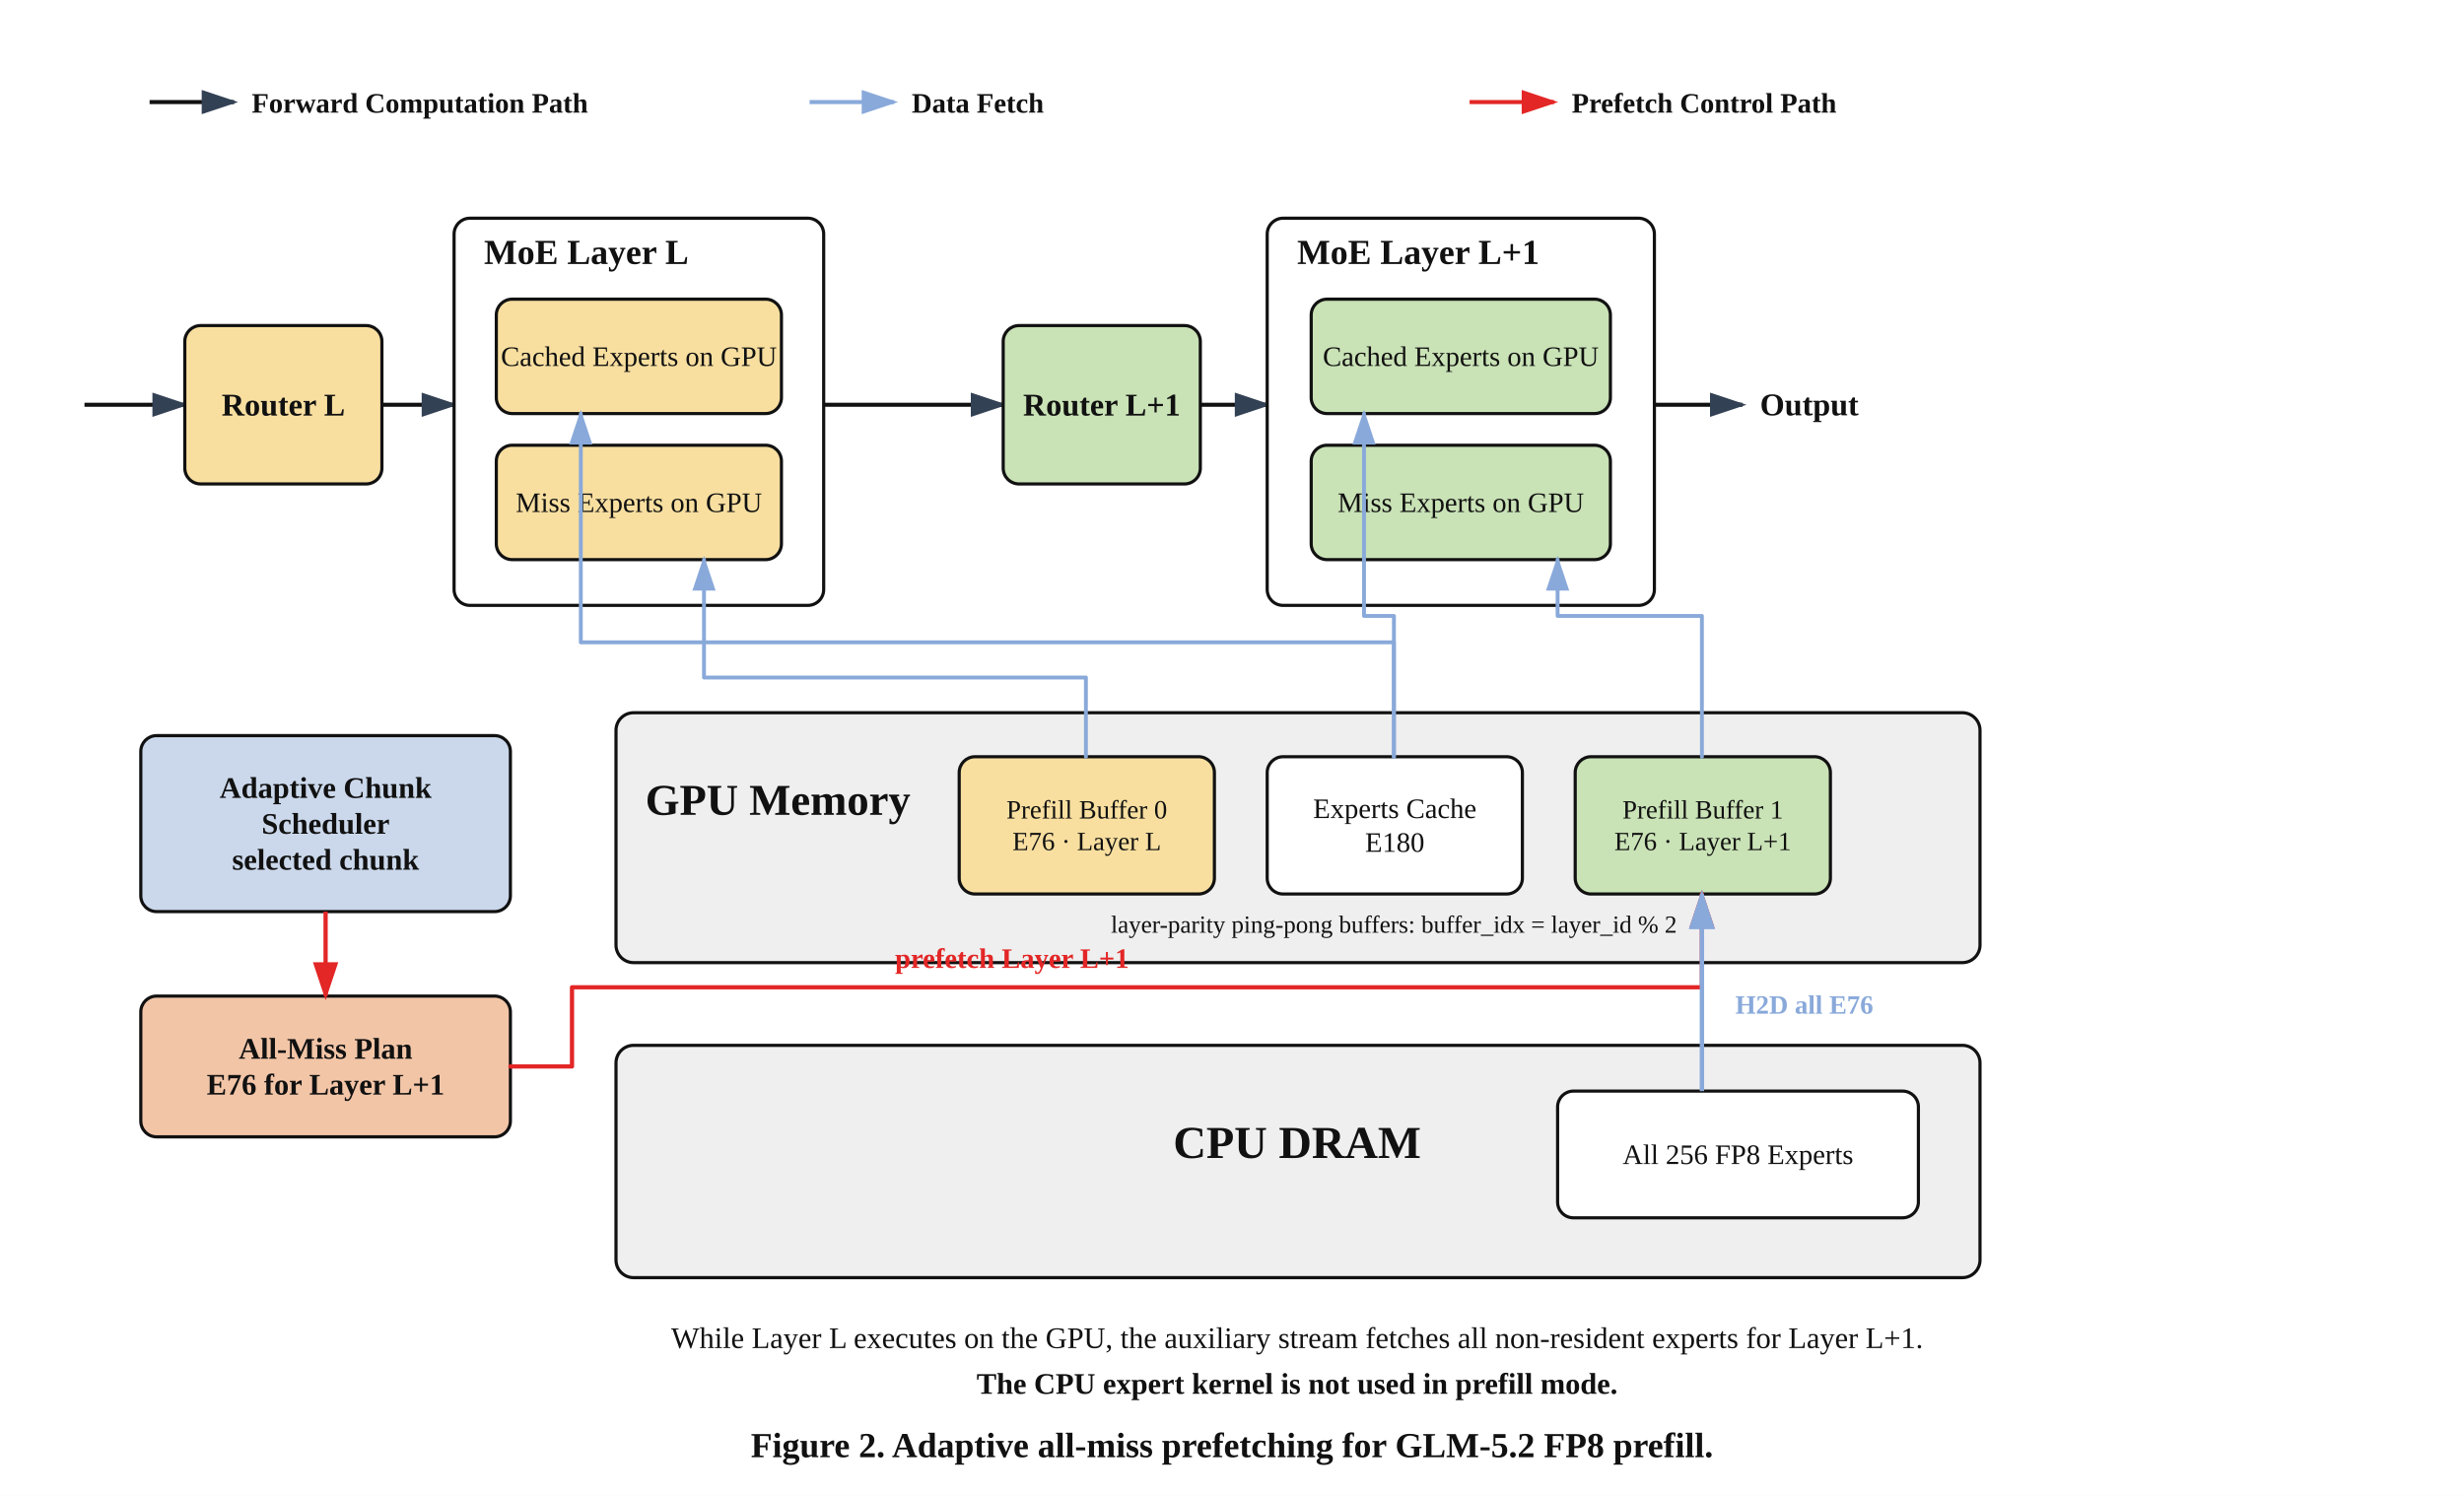
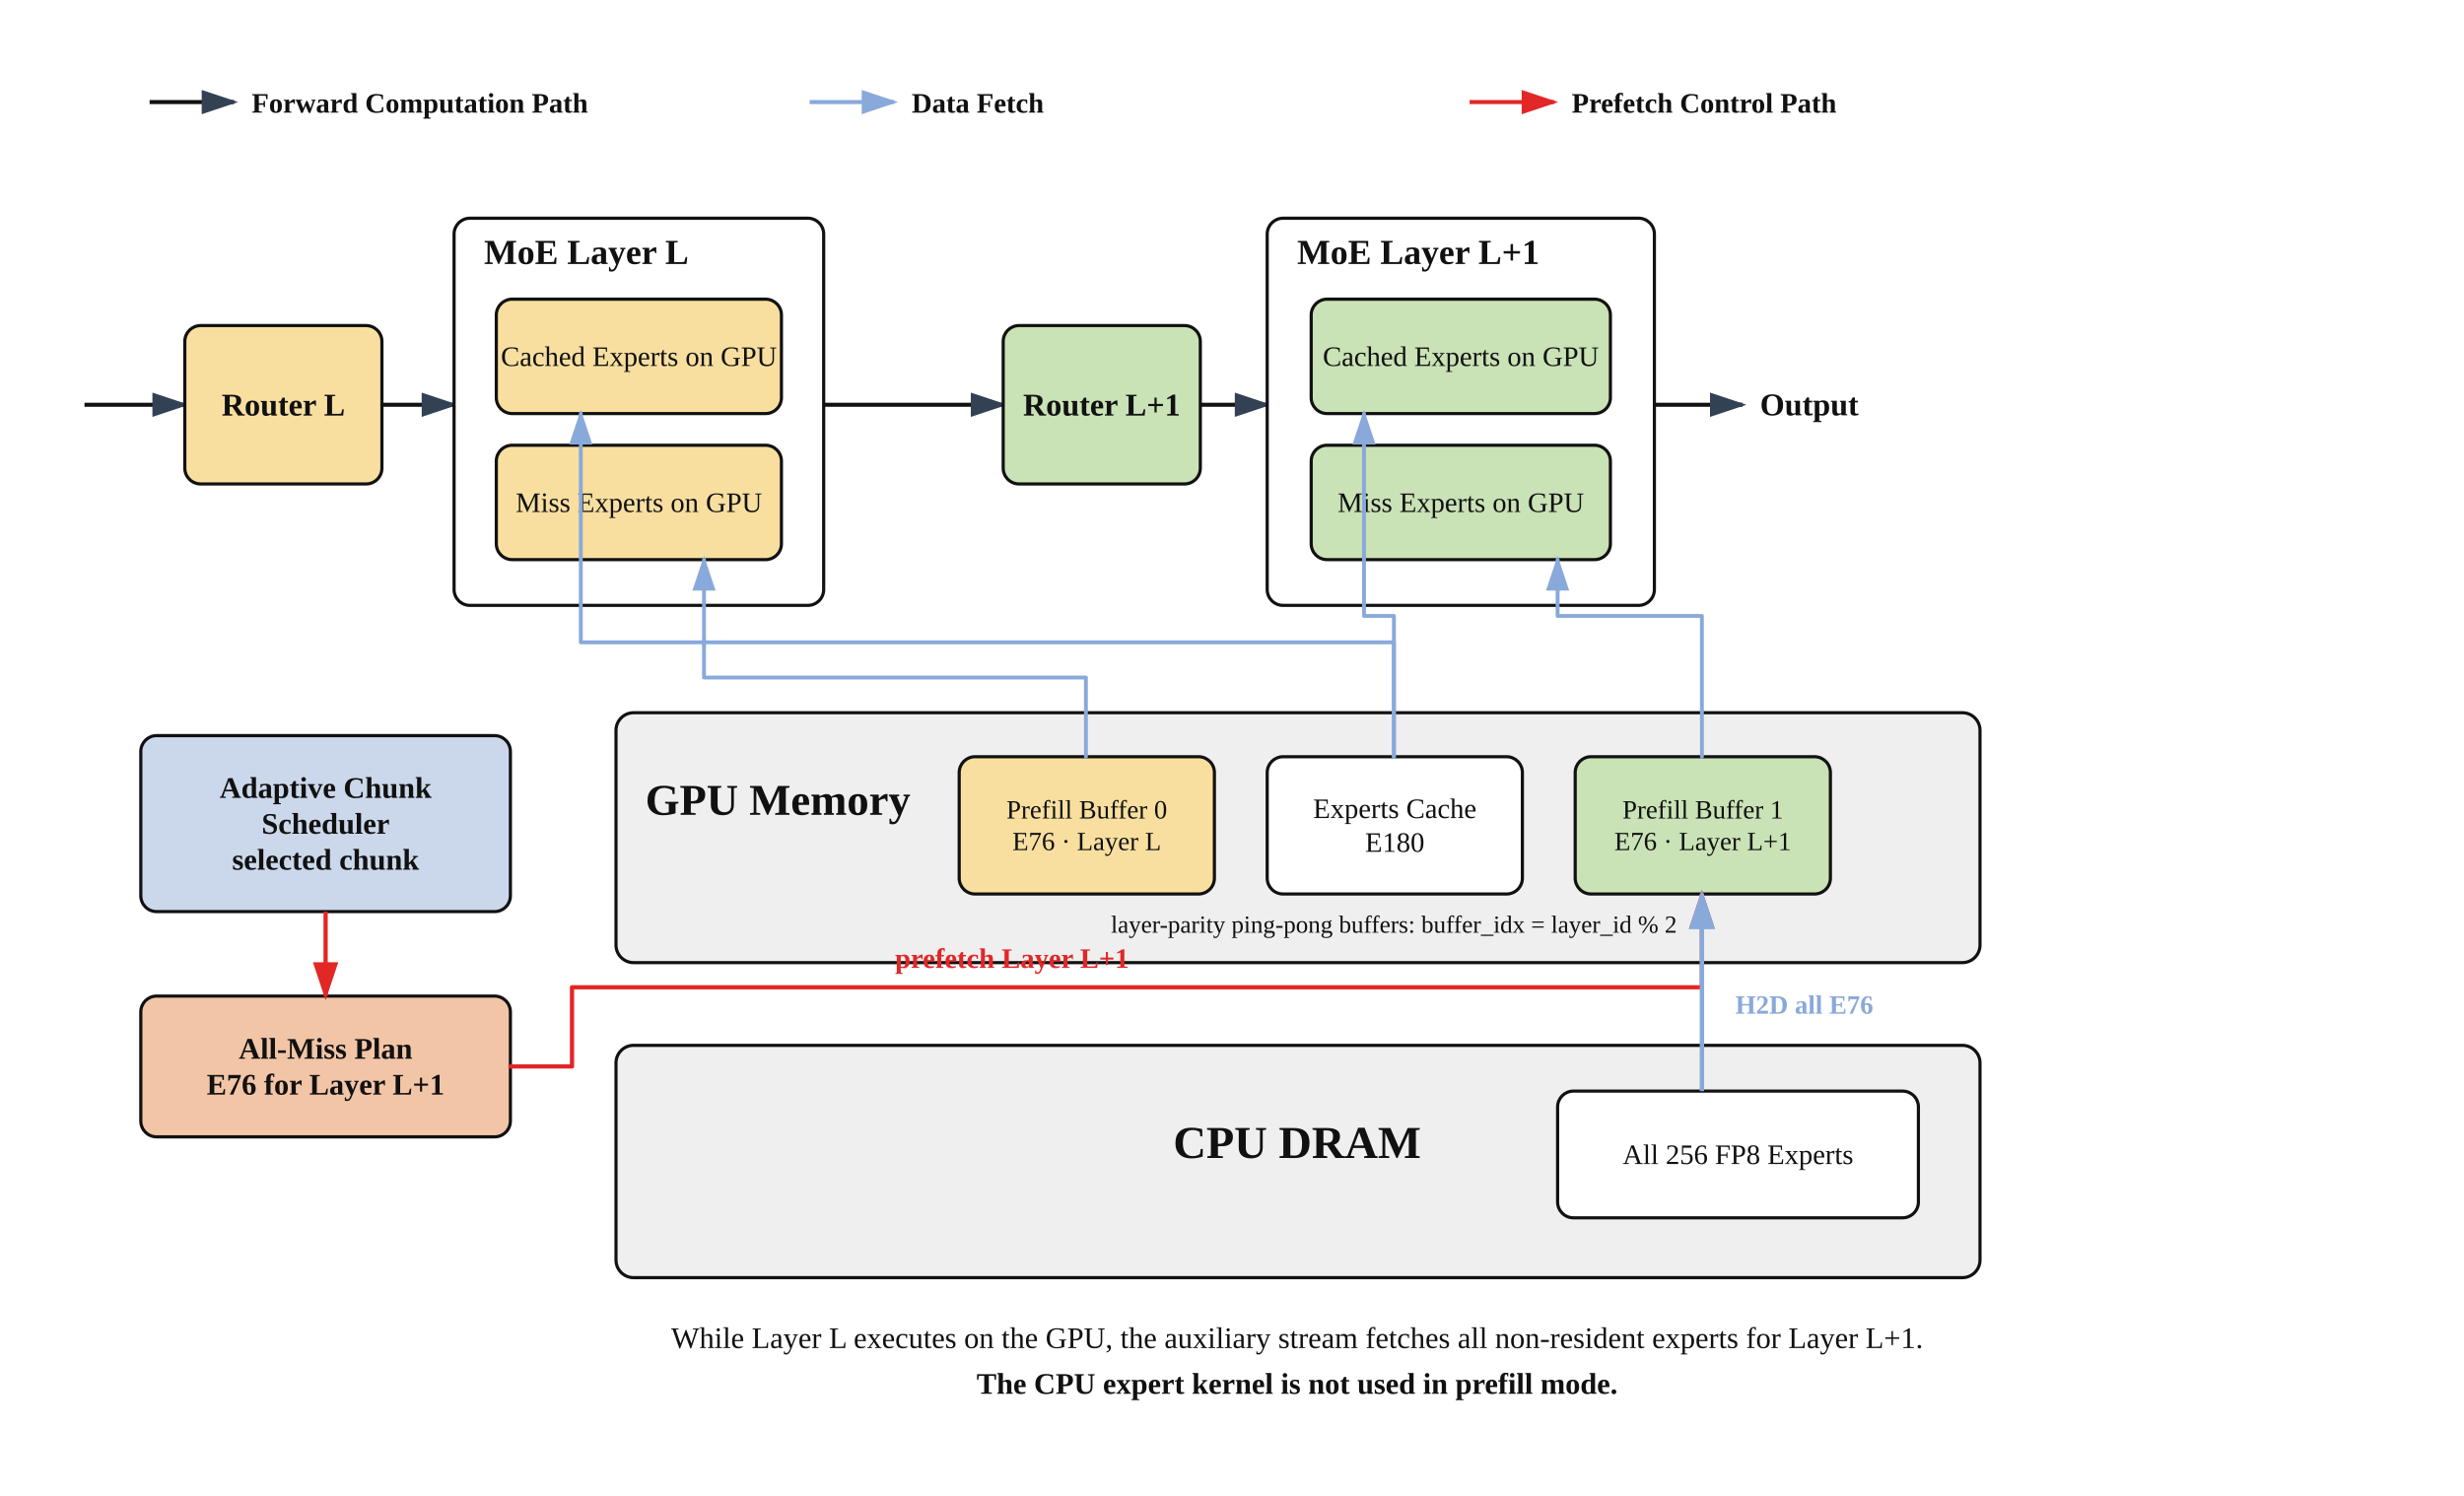
<svg xmlns="http://www.w3.org/2000/svg" width="1400" height="850" viewBox="0 0 1400 850">
  <defs>
    <marker id="arrow" markerWidth="10" markerHeight="10" refX="8" refY="3" orient="auto" markerUnits="strokeWidth">
      <path d="M0,0 L0,6 L9,3 z" fill="#334155" />
    </marker>
    <marker id="arrow-blue" markerWidth="10" markerHeight="10" refX="8" refY="3" orient="auto" markerUnits="strokeWidth">
      <path d="M0,0 L0,6 L9,3 z" fill="#276B9E" />
    </marker>
    <marker id="arrow-orange" markerWidth="10" markerHeight="10" refX="8" refY="3" orient="auto" markerUnits="strokeWidth">
      <path d="M0,0 L0,6 L9,3 z" fill="#D97706" />
    </marker>
    <marker id="arrow-red" markerWidth="10" markerHeight="10" refX="8" refY="3" orient="auto" markerUnits="strokeWidth">
      <path d="M0,0 L0,6 L9,3 z" fill="#C2413B" />
    </marker>
    <marker id="arrow-green" markerWidth="10" markerHeight="10" refX="8" refY="3" orient="auto" markerUnits="strokeWidth">
      <path d="M0,0 L0,6 L9,3 z" fill="#2F7D58" />
    </marker>
    <marker id="arrow-fetch" markerWidth="10" markerHeight="10" refX="8" refY="3" orient="auto" markerUnits="strokeWidth">
      <path d="M0,0 L0,6 L9,3 z" fill="#89A9DA" />
    </marker>
    <marker id="arrow-prefetch" markerWidth="10" markerHeight="10" refX="8" refY="3" orient="auto" markerUnits="strokeWidth">
      <path d="M0,0 L0,6 L9,3 z" fill="#E32626" />
    </marker>
    <marker id="arrow-small" markerWidth="7" markerHeight="7" refX="6" refY="2.5" orient="auto" markerUnits="strokeWidth">
      <path d="M0,0 L0,5 L7,2.5 z" fill="#334155" />
    </marker>
    <marker id="arrow-fetch-small" markerWidth="7" markerHeight="7" refX="6" refY="2.5" orient="auto" markerUnits="strokeWidth">
      <path d="M0,0 L0,5 L7,2.5 z" fill="#89A9DA" />
    </marker>
    <marker id="arrow-prefetch-small" markerWidth="7" markerHeight="7" refX="6" refY="2.5" orient="auto" markerUnits="strokeWidth">
      <path d="M0,0 L0,5 L7,2.5 z" fill="#E32626" />
    </marker>
    <filter id="shadow" x="-20%" y="-20%" width="140%" height="140%">
      <feDropShadow dx="0" dy="3" stdDeviation="4" flood-opacity="0.12" />
    </filter>
  </defs>
  <rect width="1400" height="850" fill="#FFFFFF" />
  <line x1="85.00" y1="58.00" x2="133.00" y2="58.00" stroke="#111111" stroke-width="2.3" marker-end="url(#arrow)" />
  <text x="143.00" y="64.00" font-family="Times New Roman, Times, serif" font-size="16" font-weight="600" text-anchor="start" fill="#111111">Forward Computation Path</text>
  <line x1="460.00" y1="58.00" x2="508.00" y2="58.00" stroke="#89A9DA" stroke-width="2.3" marker-end="url(#arrow-fetch)" />
  <text x="518.00" y="64.00" font-family="Times New Roman, Times, serif" font-size="16" font-weight="600" text-anchor="start" fill="#111111">Data Fetch</text>
  <line x1="835.00" y1="58.00" x2="883.00" y2="58.00" stroke="#E32626" stroke-width="2.3" marker-end="url(#arrow-prefetch)" />
  <text x="893.00" y="64.00" font-family="Times New Roman, Times, serif" font-size="16" font-weight="600" text-anchor="start" fill="#111111">Prefetch Control Path</text>
  <line x1="48.00" y1="230.00" x2="105.00" y2="230.00" stroke="#111111" stroke-width="2.3" marker-end="url(#arrow)" />
  <rect x="105.00" y="185.00" width="112.00" height="90.00" rx="9.00" fill="#F8DFA0" fill-opacity="1.000" stroke="#111111" stroke-width="1.80" />
  <text x="161.00" y="236.12" font-family="Times New Roman, Times, serif" font-size="18" font-weight="600" text-anchor="middle" fill="#111111">Router L</text>
  <line x1="217.00" y1="230.00" x2="258.00" y2="230.00" stroke="#111111" stroke-width="2.3" marker-end="url(#arrow)" />
  <rect x="258.00" y="124.00" width="210.00" height="220.00" rx="9.00" fill="#FFFFFF" fill-opacity="1.000" stroke="#111111" stroke-width="1.80" />
  <text x="275.00" y="150.00" font-family="Times New Roman, Times, serif" font-size="20" font-weight="600" text-anchor="start" fill="#111111">MoE Layer L</text>
  <rect x="282.00" y="170.00" width="162.00" height="65.00" rx="9.00" fill="#F8DFA0" fill-opacity="1.000" stroke="#111111" stroke-width="1.80" />
  <text x="363.00" y="207.94" font-family="Times New Roman, Times, serif" font-size="16" font-weight="500" text-anchor="middle" fill="#111111">Cached Experts on GPU</text>
  <rect x="282.00" y="253.00" width="162.00" height="65.00" rx="9.00" fill="#F8DFA0" fill-opacity="1.000" stroke="#111111" stroke-width="1.80" />
  <text x="363.00" y="290.94" font-family="Times New Roman, Times, serif" font-size="16" font-weight="500" text-anchor="middle" fill="#111111">Miss Experts on GPU</text>
  <line x1="468.00" y1="230.00" x2="570.00" y2="230.00" stroke="#111111" stroke-width="2.3" marker-end="url(#arrow)" />
  <rect x="570.00" y="185.00" width="112.00" height="90.00" rx="9.00" fill="#C9E2B6" fill-opacity="1.000" stroke="#111111" stroke-width="1.80" />
  <text x="626.00" y="236.12" font-family="Times New Roman, Times, serif" font-size="18" font-weight="600" text-anchor="middle" fill="#111111">Router L+1</text>
  <line x1="682.00" y1="230.00" x2="720.00" y2="230.00" stroke="#111111" stroke-width="2.3" marker-end="url(#arrow)" />
  <rect x="720.00" y="124.00" width="220.00" height="220.00" rx="9.00" fill="#FFFFFF" fill-opacity="1.000" stroke="#111111" stroke-width="1.80" />
  <text x="737.00" y="150.00" font-family="Times New Roman, Times, serif" font-size="20" font-weight="600" text-anchor="start" fill="#111111">MoE Layer L+1</text>
  <rect x="745.00" y="170.00" width="170.00" height="65.00" rx="9.00" fill="#C9E2B6" fill-opacity="1.000" stroke="#111111" stroke-width="1.80" />
  <text x="830.00" y="207.94" font-family="Times New Roman, Times, serif" font-size="16" font-weight="500" text-anchor="middle" fill="#111111">Cached Experts on GPU</text>
  <rect x="745.00" y="253.00" width="170.00" height="65.00" rx="9.00" fill="#C9E2B6" fill-opacity="1.000" stroke="#111111" stroke-width="1.80" />
  <text x="830.00" y="290.94" font-family="Times New Roman, Times, serif" font-size="16" font-weight="500" text-anchor="middle" fill="#111111">Miss Experts on GPU</text>
  <line x1="940.00" y1="230.00" x2="990.00" y2="230.00" stroke="#111111" stroke-width="2.3" marker-end="url(#arrow)" />
  <text x="1000.00" y="236.00" font-family="Times New Roman, Times, serif" font-size="18" font-weight="600" text-anchor="start" fill="#111111">Output</text>
  <rect x="80.00" y="418.00" width="210.00" height="100.00" rx="9.00" fill="#CBD8EB" fill-opacity="1.000" stroke="#111111" stroke-width="1.80" />
  <text x="185.00" y="453.38" font-family="Times New Roman, Times, serif" font-size="17" font-weight="600" text-anchor="middle" fill="#111111">Adaptive Chunk</text>
  <text x="185.00" y="473.78" font-family="Times New Roman, Times, serif" font-size="17" font-weight="600" text-anchor="middle" fill="#111111">Scheduler</text>
  <text x="185.00" y="494.18" font-family="Times New Roman, Times, serif" font-size="17" font-weight="600" text-anchor="middle" fill="#111111">selected chunk</text>
  <rect x="80.00" y="566.00" width="210.00" height="80.00" rx="9.00" fill="#F2C5A7" fill-opacity="1.000" stroke="#111111" stroke-width="1.80" />
  <text x="185.00" y="601.58" font-family="Times New Roman, Times, serif" font-size="17" font-weight="600" text-anchor="middle" fill="#111111">All-Miss Plan</text>
  <text x="185.00" y="621.98" font-family="Times New Roman, Times, serif" font-size="17" font-weight="600" text-anchor="middle" fill="#111111">E76 for Layer L+1</text>
  <line x1="185.00" y1="518.00" x2="185.00" y2="566.00" stroke="#E32626" stroke-width="2.4" marker-end="url(#arrow-prefetch)" />
  <rect x="350.00" y="405.00" width="775.00" height="142.00" rx="10.00" fill="#EFEFEF" fill-opacity="1.000" stroke="#111111" stroke-width="1.80" />
  <text x="442.00" y="463.00" font-family="Times New Roman, Times, serif" font-size="25" font-weight="600" text-anchor="middle" fill="#111111">GPU Memory</text>
  <rect x="545.00" y="430.00" width="145.00" height="78.00" rx="9.00" fill="#F8DFA0" fill-opacity="1.000" stroke="#111111" stroke-width="1.80" />
  <text x="617.50" y="465.10" font-family="Times New Roman, Times, serif" font-size="15" font-weight="500" text-anchor="middle" fill="#111111">Prefill Buffer 0</text>
  <text x="617.50" y="483.10" font-family="Times New Roman, Times, serif" font-size="15" font-weight="500" text-anchor="middle" fill="#111111">E76 · Layer L</text>
  <rect x="720.00" y="430.00" width="145.00" height="78.00" rx="9.00" fill="#FFFFFF" fill-opacity="1.000" stroke="#111111" stroke-width="1.80" />
  <text x="792.50" y="464.84" font-family="Times New Roman, Times, serif" font-size="16" font-weight="500" text-anchor="middle" fill="#111111">Experts Cache</text>
  <text x="792.50" y="484.04" font-family="Times New Roman, Times, serif" font-size="16" font-weight="500" text-anchor="middle" fill="#111111">E180</text>
  <rect x="895.00" y="430.00" width="145.00" height="78.00" rx="9.00" fill="#C9E2B6" fill-opacity="1.000" stroke="#111111" stroke-width="1.80" />
  <text x="967.50" y="465.10" font-family="Times New Roman, Times, serif" font-size="15" font-weight="500" text-anchor="middle" fill="#111111">Prefill Buffer 1</text>
  <text x="967.50" y="483.10" font-family="Times New Roman, Times, serif" font-size="15" font-weight="500" text-anchor="middle" fill="#111111">E76 · Layer L+1</text>
  <text x="792.00" y="530.00" font-family="Times New Roman, Times, serif" font-size="14" font-weight="500" text-anchor="middle" fill="#111111">layer-parity ping-pong buffers: buffer_idx = layer_id % 2</text>
  <rect x="350.00" y="594.00" width="775.00" height="132.00" rx="10.00" fill="#EFEFEF" fill-opacity="1.000" stroke="#111111" stroke-width="1.80" />
  <text x="737.00" y="658.00" font-family="Times New Roman, Times, serif" font-size="26" font-weight="600" text-anchor="middle" fill="#111111">CPU DRAM</text>
  <rect x="885.00" y="620.00" width="205.00" height="72.00" rx="9.00" fill="#FFFFFF" fill-opacity="1.000" stroke="#111111" stroke-width="1.80" />
  <text x="987.50" y="661.44" font-family="Times New Roman, Times, serif" font-size="16" font-weight="500" text-anchor="middle" fill="#111111">All 256 FP8 Experts</text>
  <polyline points="290.00,606.00 325.00,606.00 325.00,561.00 967.00,561.00 967.00,508.00" fill="none" stroke="#E32626" stroke-width="2.4" stroke-linejoin="round" stroke-linecap="round" marker-end="url(#arrow-prefetch)" />
  <text x="575.00" y="550.00" font-family="Times New Roman, Times, serif" font-size="16" font-weight="600" text-anchor="middle" fill="#E32626">prefetch Layer L+1</text>
  <line x1="967.00" y1="620.00" x2="967.00" y2="508.00" stroke="#89A9DA" stroke-width="2.5" marker-end="url(#arrow-fetch)" />
  <text x="986.00" y="576.00" font-family="Times New Roman, Times, serif" font-size="15" font-weight="600" text-anchor="start" fill="#89A9DA">H2D all E76</text>
  <polyline points="792.00,430.00 792.00,365.00 330.00,365.00 330.00,235.00" fill="none" stroke="#89A9DA" stroke-width="2.2" stroke-linejoin="round" stroke-linecap="round" marker-end="url(#arrow-fetch)" />
  <polyline points="792.00,430.00 792.00,350.00 775.00,350.00 775.00,235.00" fill="none" stroke="#89A9DA" stroke-width="2.2" stroke-linejoin="round" stroke-linecap="round" marker-end="url(#arrow-fetch)" />
  <polyline points="617.00,430.00 617.00,385.00 400.00,385.00 400.00,318.00" fill="none" stroke="#89A9DA" stroke-width="2.2" stroke-linejoin="round" stroke-linecap="round" marker-end="url(#arrow-fetch)" />
  <polyline points="967.00,430.00 967.00,350.00 885.00,350.00 885.00,318.00" fill="none" stroke="#89A9DA" stroke-width="2.2" stroke-linejoin="round" stroke-linecap="round" marker-end="url(#arrow-fetch)" />
  <text x="737.00" y="766.00" font-family="Times New Roman, Times, serif" font-size="17" font-weight="500" text-anchor="middle" fill="#111111">While Layer L executes on the GPU, the auxiliary stream fetches all non-resident experts for Layer L+1.</text>
  <text x="737.00" y="792.00" font-family="Times New Roman, Times, serif" font-size="17" font-weight="600" text-anchor="middle" fill="#111111">The CPU expert kernel is not used in prefill mode.</text>
-   <text x="700.00" y="828.00" font-family="Times New Roman, Times, serif" font-size="20" font-weight="600" text-anchor="middle" fill="#111111">Figure 2. Adaptive all-miss prefetching for GLM-5.2 FP8 prefill.</text>
</svg>
